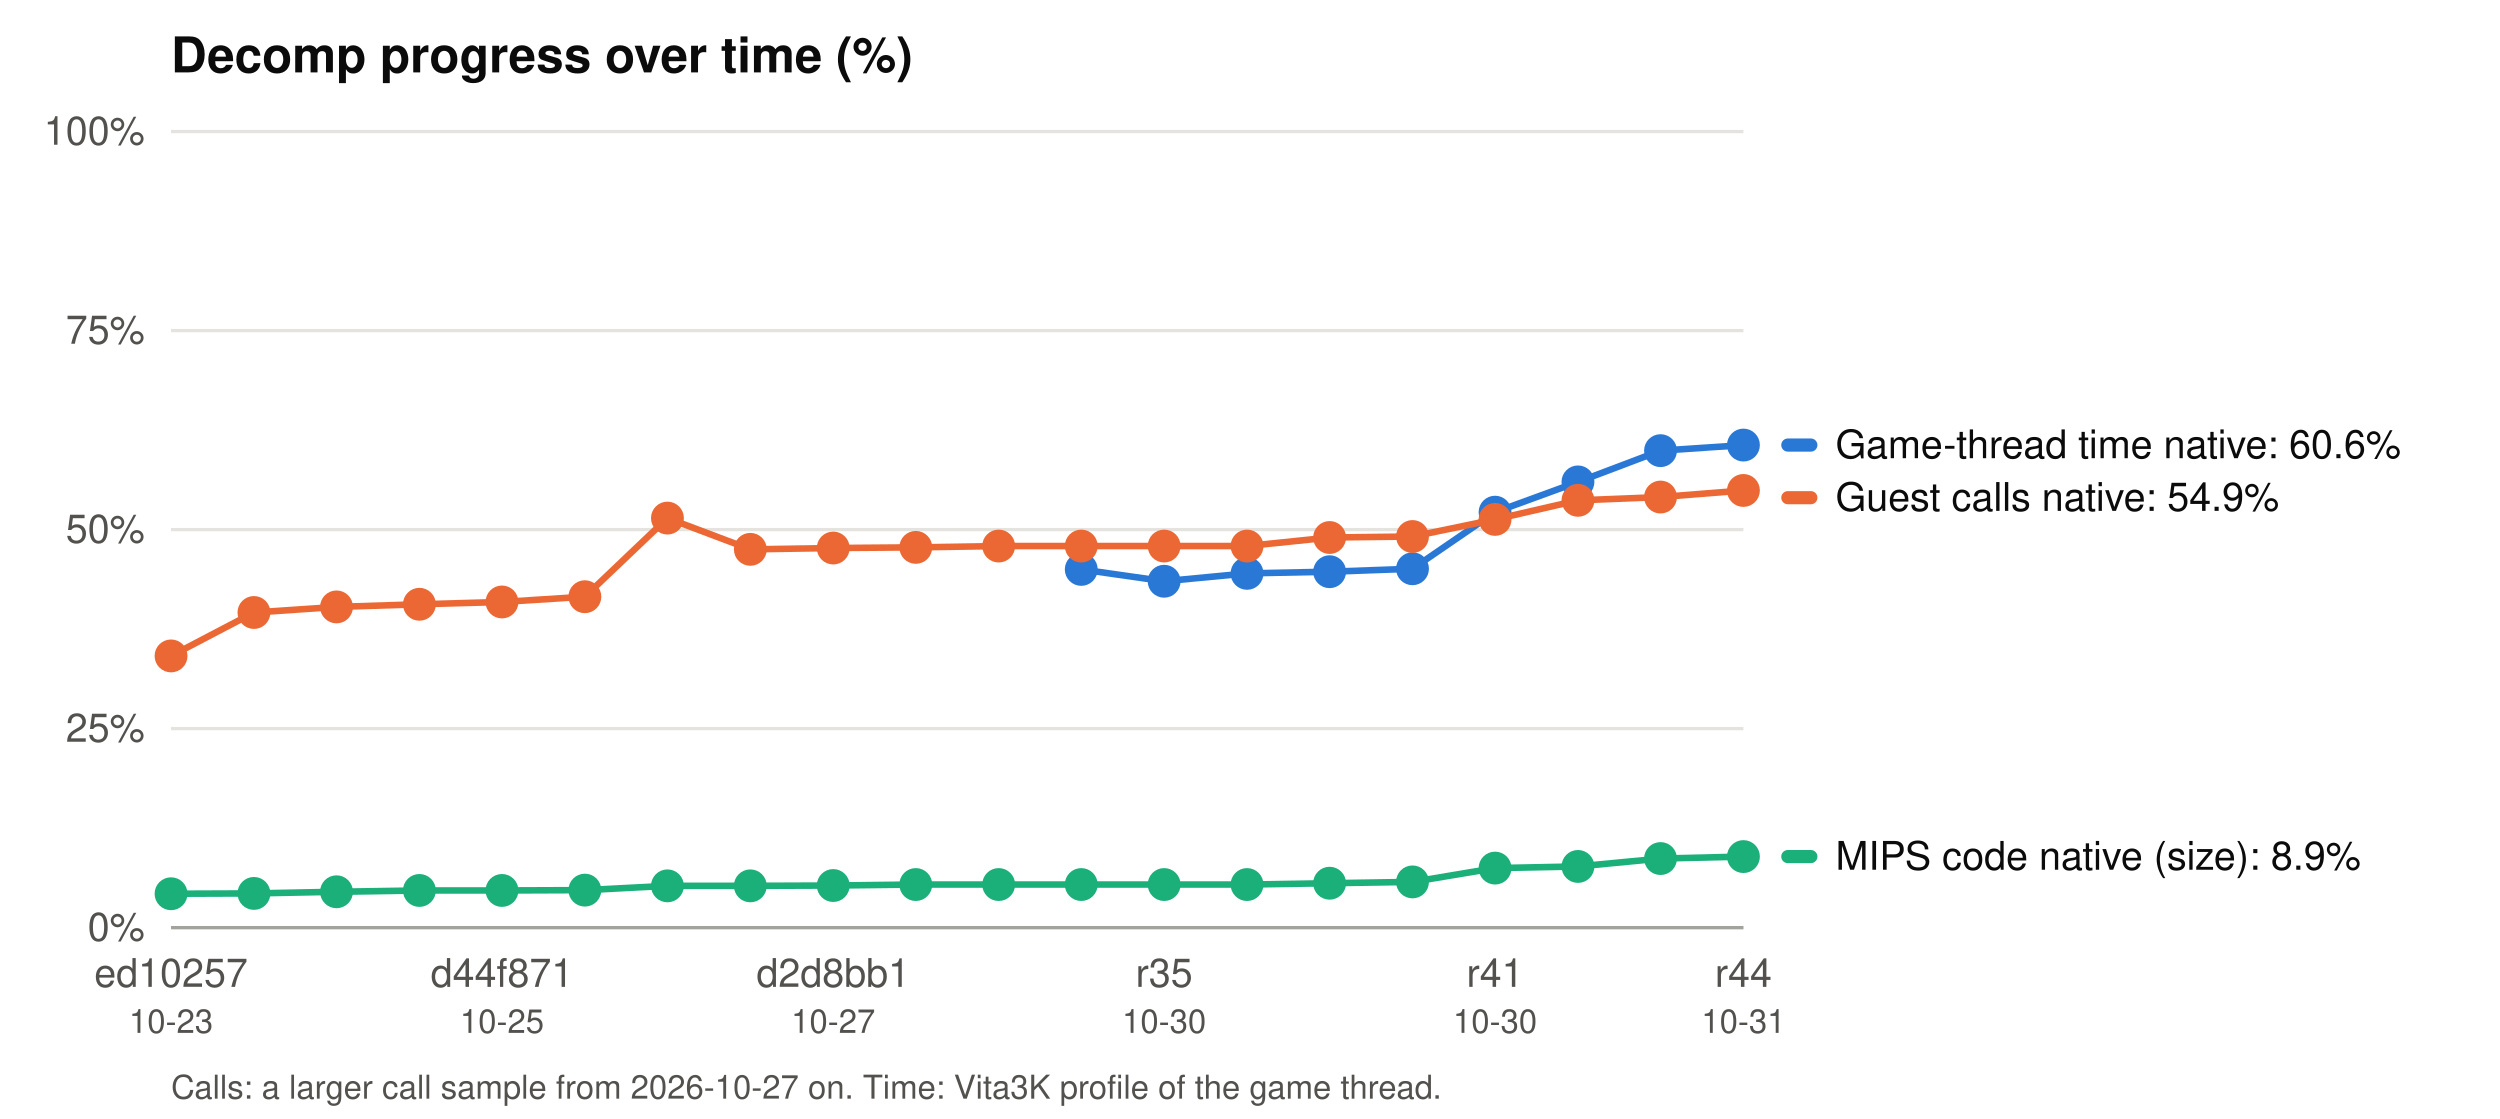
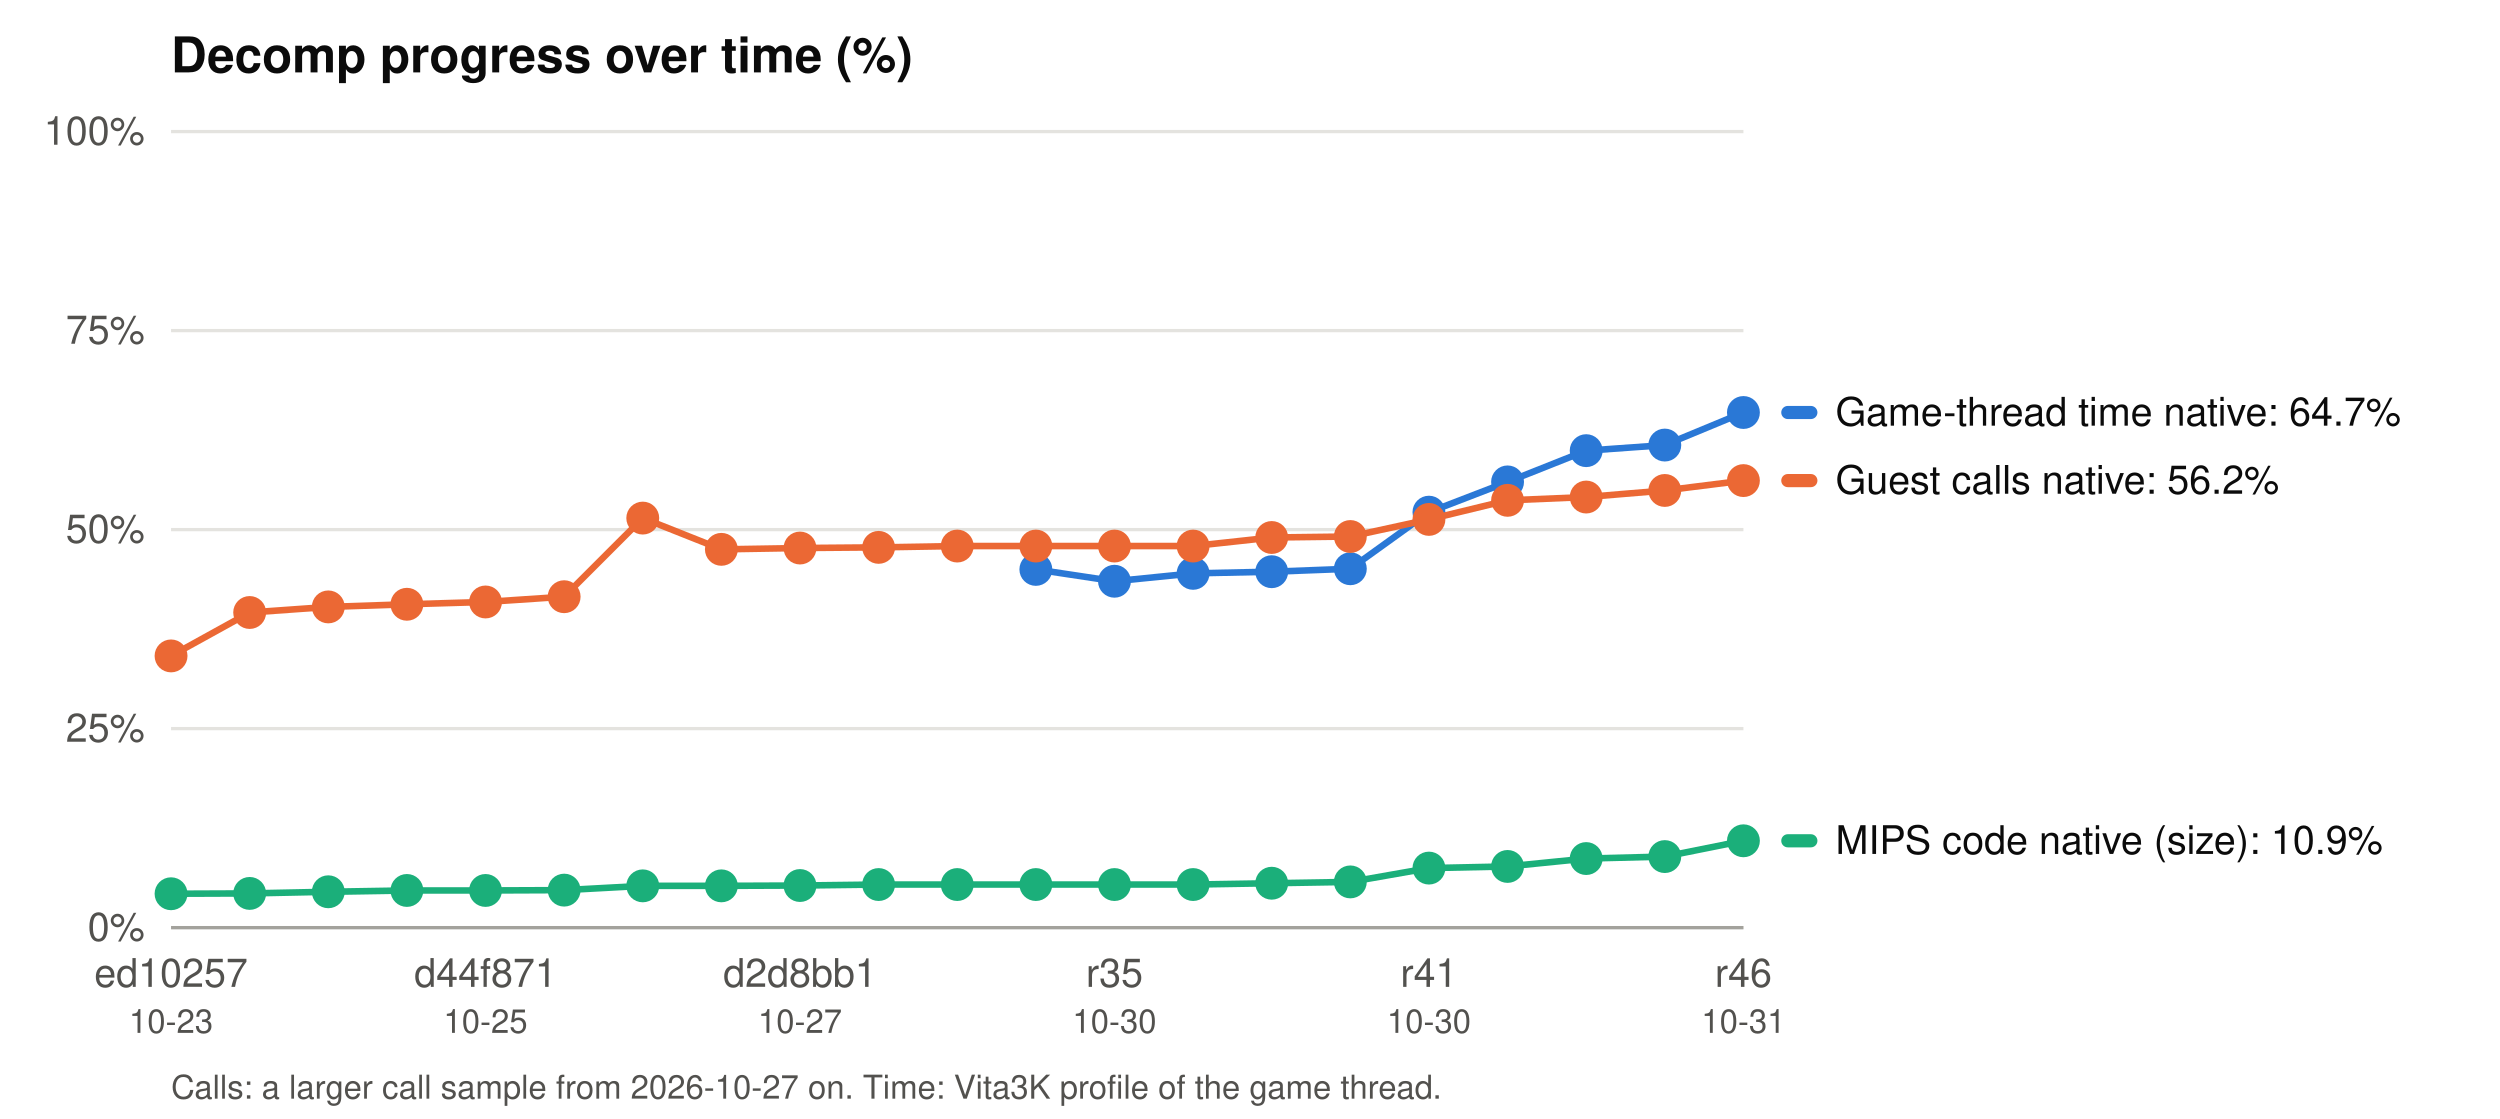
<svg xmlns="http://www.w3.org/2000/svg" width="760" height="340" viewBox="0 0 760 340" font-family="-apple-system, Helvetica, Arial, sans-serif" font-size="12">
  <style>svg{background:#fcfcfb} .t1{fill:#0b0b0b} .t2{fill:#52514e} .g{stroke:#e4e3df} .ax{stroke:#a3a29c} .ring{stroke:#fcfcfb} .s0{stroke:#2a78d6;fill:#2a78d6} .s1{stroke:#eb6834;fill:#eb6834} .s2{stroke:#1baf7a;fill:#1baf7a} @media (prefers-color-scheme: dark){svg{background:#1a1a19} .t1{fill:#f0efec} .t2{fill:#c3c2b7} .g{stroke:#383835} .ax{stroke:#6b6a65} .ring{stroke:#1a1a19} .s0{stroke:#3987e5;fill:#3987e5} .s1{stroke:#d95926;fill:#d95926} .s2{stroke:#199e70;fill:#199e70}}</style>
  <rect width="760" height="340" style="fill:none" />
  <text class="t1" x="52" y="22" font-size="15" font-weight="600">Decomp progress over time (%)</text>
  <line class="g" x1="52" x2="530" y1="282.0" y2="282.0" stroke-width="1" />
  <text class="t2" x="44" y="282.0" text-anchor="end" dy="4">0%</text>
  <line class="g" x1="52" x2="530" y1="221.5" y2="221.5" stroke-width="1" />
  <text class="t2" x="44" y="221.5" text-anchor="end" dy="4">25%</text>
  <line class="g" x1="52" x2="530" y1="161.0" y2="161.0" stroke-width="1" />
  <text class="t2" x="44" y="161.0" text-anchor="end" dy="4">50%</text>
  <line class="g" x1="52" x2="530" y1="100.5" y2="100.5" stroke-width="1" />
  <text class="t2" x="44" y="100.5" text-anchor="end" dy="4">75%</text>
  <line class="g" x1="52" x2="530" y1="40.0" y2="40.0" stroke-width="1" />
  <text class="t2" x="44" y="40.0" text-anchor="end" dy="4">100%</text>
  <line class="ax" x1="52" x2="530" y1="282.0" y2="282.0" stroke-width="1" />
  <text class="t2" x="52.0" y="300" text-anchor="middle">ed10257</text>
  <text class="t2" x="52.0" y="314" text-anchor="middle" font-size="10">10-23</text>
-   <text class="t2" x="152.6" y="300" text-anchor="middle">d44f871</text>
-   <text class="t2" x="152.6" y="314" text-anchor="middle" font-size="10">10-25</text>
-   <text class="t2" x="253.3" y="300" text-anchor="middle">d2d8bb1</text>
-   <text class="t2" x="253.3" y="314" text-anchor="middle" font-size="10">10-27</text>
-   <text class="t2" x="353.9" y="300" text-anchor="middle">r35</text>
-   <text class="t2" x="353.9" y="314" text-anchor="middle" font-size="10">10-30</text>
-   <text class="t2" x="454.5" y="300" text-anchor="middle">r41</text>
-   <text class="t2" x="454.5" y="314" text-anchor="middle" font-size="10">10-30</text>
-   <text class="t2" x="530.0" y="300" text-anchor="middle">r44</text>
+   <text class="t2" x="147.6" y="300" text-anchor="middle">d44f871</text>
+   <text class="t2" x="147.6" y="314" text-anchor="middle" font-size="10">10-25</text>
+   <text class="t2" x="243.2" y="300" text-anchor="middle">d2d8bb1</text>
+   <text class="t2" x="243.2" y="314" text-anchor="middle" font-size="10">10-27</text>
+   <text class="t2" x="338.8" y="300" text-anchor="middle">r35</text>
+   <text class="t2" x="338.8" y="314" text-anchor="middle" font-size="10">10-30</text>
+   <text class="t2" x="434.4" y="300" text-anchor="middle">r41</text>
+   <text class="t2" x="434.4" y="314" text-anchor="middle" font-size="10">10-30</text>
+   <text class="t2" x="530.0" y="300" text-anchor="middle">r46</text>
  <text class="t2" x="530.0" y="314" text-anchor="middle" font-size="10">10-31</text>
-   <polyline class="s0" fill="none" style="fill:none" stroke-width="2" stroke-linejoin="round" points="328.7,173.1 353.9,176.7 379.1,174.3 404.2,173.8 429.4,172.9 454.5,155.7 479.7,146.5 504.8,137.0 530.0,135.3" />
-   <circle class="s0 ring" cx="328.7" cy="173.1" r="4" stroke-width="2" />
-   <circle class="s0 ring" cx="353.9" cy="176.7" r="4" stroke-width="2" />
-   <circle class="s0 ring" cx="379.1" cy="174.3" r="4" stroke-width="2" />
-   <circle class="s0 ring" cx="404.2" cy="173.8" r="4" stroke-width="2" />
-   <circle class="s0 ring" cx="429.4" cy="172.9" r="4" stroke-width="2" />
-   <circle class="s0 ring" cx="454.5" cy="155.7" r="4" stroke-width="2" />
-   <circle class="s0 ring" cx="479.7" cy="146.5" r="4" stroke-width="2" />
-   <circle class="s0 ring" cx="504.8" cy="137.0" r="4" stroke-width="2" />
-   <circle class="s0 ring" cx="530.0" cy="135.3" r="4" stroke-width="2" />
-   <polyline class="s1" fill="none" style="fill:none" stroke-width="2" stroke-linejoin="round" points="52.0,199.4 77.2,186.2 102.3,184.5 127.5,183.7 152.6,183.0 177.8,181.4 202.9,157.5 228.1,167.0 253.3,166.6 278.4,166.4 303.6,166.0 328.7,166.0 353.9,166.0 379.1,166.0 404.2,163.4 429.4,163.1 454.5,157.9 479.7,152.1 504.8,151.1 530.0,149.1" />
+   <polyline class="s0" fill="none" style="fill:none" stroke-width="2" stroke-linejoin="round" points="314.9,173.1 338.8,176.7 362.7,174.3 386.6,173.8 410.5,172.9 434.4,155.7 458.3,146.5 482.2,137.0 506.1,135.3 530.0,125.4" />
+   <circle class="s0 ring" cx="314.9" cy="173.1" r="4" stroke-width="2" />
+   <circle class="s0 ring" cx="338.8" cy="176.7" r="4" stroke-width="2" />
+   <circle class="s0 ring" cx="362.7" cy="174.3" r="4" stroke-width="2" />
+   <circle class="s0 ring" cx="386.6" cy="173.8" r="4" stroke-width="2" />
+   <circle class="s0 ring" cx="410.5" cy="172.9" r="4" stroke-width="2" />
+   <circle class="s0 ring" cx="434.4" cy="155.7" r="4" stroke-width="2" />
+   <circle class="s0 ring" cx="458.3" cy="146.5" r="4" stroke-width="2" />
+   <circle class="s0 ring" cx="482.2" cy="137.0" r="4" stroke-width="2" />
+   <circle class="s0 ring" cx="506.1" cy="135.3" r="4" stroke-width="2" />
+   <circle class="s0 ring" cx="530.0" cy="125.4" r="4" stroke-width="2" />
+   <polyline class="s1" fill="none" style="fill:none" stroke-width="2" stroke-linejoin="round" points="52.0,199.4 75.9,186.2 99.8,184.5 123.7,183.7 147.6,183.0 171.5,181.4 195.4,157.5 219.3,167.0 243.2,166.6 267.1,166.4 291.0,166.0 314.9,166.0 338.8,166.0 362.7,166.0 386.6,163.4 410.5,163.1 434.4,157.9 458.3,152.1 482.2,151.1 506.1,149.1 530.0,146.1" />
  <circle class="s1 ring" cx="52.0" cy="199.4" r="4" stroke-width="2" />
-   <circle class="s1 ring" cx="77.2" cy="186.2" r="4" stroke-width="2" />
-   <circle class="s1 ring" cx="102.3" cy="184.5" r="4" stroke-width="2" />
-   <circle class="s1 ring" cx="127.5" cy="183.7" r="4" stroke-width="2" />
-   <circle class="s1 ring" cx="152.6" cy="183.0" r="4" stroke-width="2" />
-   <circle class="s1 ring" cx="177.8" cy="181.4" r="4" stroke-width="2" />
-   <circle class="s1 ring" cx="202.9" cy="157.5" r="4" stroke-width="2" />
-   <circle class="s1 ring" cx="228.1" cy="167.0" r="4" stroke-width="2" />
-   <circle class="s1 ring" cx="253.3" cy="166.6" r="4" stroke-width="2" />
-   <circle class="s1 ring" cx="278.4" cy="166.4" r="4" stroke-width="2" />
-   <circle class="s1 ring" cx="303.6" cy="166.0" r="4" stroke-width="2" />
-   <circle class="s1 ring" cx="328.7" cy="166.0" r="4" stroke-width="2" />
-   <circle class="s1 ring" cx="353.9" cy="166.0" r="4" stroke-width="2" />
-   <circle class="s1 ring" cx="379.1" cy="166.0" r="4" stroke-width="2" />
-   <circle class="s1 ring" cx="404.2" cy="163.4" r="4" stroke-width="2" />
-   <circle class="s1 ring" cx="429.4" cy="163.1" r="4" stroke-width="2" />
-   <circle class="s1 ring" cx="454.5" cy="157.9" r="4" stroke-width="2" />
-   <circle class="s1 ring" cx="479.7" cy="152.1" r="4" stroke-width="2" />
-   <circle class="s1 ring" cx="504.8" cy="151.1" r="4" stroke-width="2" />
-   <circle class="s1 ring" cx="530.0" cy="149.1" r="4" stroke-width="2" />
-   <polyline class="s2" fill="none" style="fill:none" stroke-width="2" stroke-linejoin="round" points="52.0,271.7 77.2,271.6 102.3,271.1 127.5,270.7 152.6,270.7 177.8,270.6 202.9,269.3 228.1,269.3 253.3,269.2 278.4,268.9 303.6,268.9 328.7,268.9 353.9,268.9 379.1,268.9 404.2,268.5 429.4,268.1 454.5,263.9 479.7,263.4 504.8,261.0 530.0,260.4" />
+   <circle class="s1 ring" cx="75.9" cy="186.2" r="4" stroke-width="2" />
+   <circle class="s1 ring" cx="99.8" cy="184.5" r="4" stroke-width="2" />
+   <circle class="s1 ring" cx="123.7" cy="183.7" r="4" stroke-width="2" />
+   <circle class="s1 ring" cx="147.6" cy="183.0" r="4" stroke-width="2" />
+   <circle class="s1 ring" cx="171.5" cy="181.4" r="4" stroke-width="2" />
+   <circle class="s1 ring" cx="195.4" cy="157.5" r="4" stroke-width="2" />
+   <circle class="s1 ring" cx="219.3" cy="167.0" r="4" stroke-width="2" />
+   <circle class="s1 ring" cx="243.2" cy="166.6" r="4" stroke-width="2" />
+   <circle class="s1 ring" cx="267.1" cy="166.4" r="4" stroke-width="2" />
+   <circle class="s1 ring" cx="291.0" cy="166.0" r="4" stroke-width="2" />
+   <circle class="s1 ring" cx="314.9" cy="166.0" r="4" stroke-width="2" />
+   <circle class="s1 ring" cx="338.8" cy="166.0" r="4" stroke-width="2" />
+   <circle class="s1 ring" cx="362.7" cy="166.0" r="4" stroke-width="2" />
+   <circle class="s1 ring" cx="386.6" cy="163.4" r="4" stroke-width="2" />
+   <circle class="s1 ring" cx="410.5" cy="163.1" r="4" stroke-width="2" />
+   <circle class="s1 ring" cx="434.4" cy="157.9" r="4" stroke-width="2" />
+   <circle class="s1 ring" cx="458.3" cy="152.1" r="4" stroke-width="2" />
+   <circle class="s1 ring" cx="482.2" cy="151.1" r="4" stroke-width="2" />
+   <circle class="s1 ring" cx="506.1" cy="149.1" r="4" stroke-width="2" />
+   <circle class="s1 ring" cx="530.0" cy="146.1" r="4" stroke-width="2" />
+   <polyline class="s2" fill="none" style="fill:none" stroke-width="2" stroke-linejoin="round" points="52.0,271.7 75.9,271.6 99.8,271.1 123.7,270.7 147.6,270.7 171.5,270.6 195.4,269.3 219.3,269.3 243.2,269.2 267.1,268.9 291.0,268.9 314.9,268.9 338.8,268.9 362.7,268.9 386.6,268.5 410.5,268.1 434.4,263.9 458.3,263.4 482.2,261.0 506.1,260.4 530.0,255.6" />
  <circle class="s2 ring" cx="52.0" cy="271.7" r="4" stroke-width="2" />
-   <circle class="s2 ring" cx="77.2" cy="271.6" r="4" stroke-width="2" />
-   <circle class="s2 ring" cx="102.3" cy="271.1" r="4" stroke-width="2" />
-   <circle class="s2 ring" cx="127.5" cy="270.7" r="4" stroke-width="2" />
-   <circle class="s2 ring" cx="152.6" cy="270.7" r="4" stroke-width="2" />
-   <circle class="s2 ring" cx="177.8" cy="270.6" r="4" stroke-width="2" />
-   <circle class="s2 ring" cx="202.9" cy="269.3" r="4" stroke-width="2" />
-   <circle class="s2 ring" cx="228.1" cy="269.3" r="4" stroke-width="2" />
-   <circle class="s2 ring" cx="253.3" cy="269.2" r="4" stroke-width="2" />
-   <circle class="s2 ring" cx="278.4" cy="268.9" r="4" stroke-width="2" />
-   <circle class="s2 ring" cx="303.6" cy="268.9" r="4" stroke-width="2" />
-   <circle class="s2 ring" cx="328.7" cy="268.9" r="4" stroke-width="2" />
-   <circle class="s2 ring" cx="353.9" cy="268.9" r="4" stroke-width="2" />
-   <circle class="s2 ring" cx="379.1" cy="268.9" r="4" stroke-width="2" />
-   <circle class="s2 ring" cx="404.2" cy="268.5" r="4" stroke-width="2" />
-   <circle class="s2 ring" cx="429.4" cy="268.1" r="4" stroke-width="2" />
-   <circle class="s2 ring" cx="454.5" cy="263.9" r="4" stroke-width="2" />
-   <circle class="s2 ring" cx="479.7" cy="263.4" r="4" stroke-width="2" />
-   <circle class="s2 ring" cx="504.8" cy="261.0" r="4" stroke-width="2" />
-   <circle class="s2 ring" cx="530.0" cy="260.4" r="4" stroke-width="2" />
-   <rect class="s0" x="542" y="133.8" width="10" height="3" rx="1.5" />
-   <text class="t1" x="558" y="135.3" dy="4">Game-thread time native: 60.6%</text>
-   <rect class="s1" x="542" y="149.8" width="10" height="3" rx="1.5" />
-   <text class="t1" x="558" y="151.3" dy="4">Guest calls native: 54.9%</text>
-   <rect class="s2" x="542" y="258.9" width="10" height="3" rx="1.5" />
-   <text class="t1" x="558" y="260.4" dy="4">MIPS code native (size): 8.9%</text>
+   <circle class="s2 ring" cx="75.9" cy="271.6" r="4" stroke-width="2" />
+   <circle class="s2 ring" cx="99.8" cy="271.1" r="4" stroke-width="2" />
+   <circle class="s2 ring" cx="123.7" cy="270.7" r="4" stroke-width="2" />
+   <circle class="s2 ring" cx="147.6" cy="270.7" r="4" stroke-width="2" />
+   <circle class="s2 ring" cx="171.5" cy="270.6" r="4" stroke-width="2" />
+   <circle class="s2 ring" cx="195.4" cy="269.3" r="4" stroke-width="2" />
+   <circle class="s2 ring" cx="219.3" cy="269.3" r="4" stroke-width="2" />
+   <circle class="s2 ring" cx="243.2" cy="269.2" r="4" stroke-width="2" />
+   <circle class="s2 ring" cx="267.1" cy="268.9" r="4" stroke-width="2" />
+   <circle class="s2 ring" cx="291.0" cy="268.9" r="4" stroke-width="2" />
+   <circle class="s2 ring" cx="314.9" cy="268.9" r="4" stroke-width="2" />
+   <circle class="s2 ring" cx="338.8" cy="268.9" r="4" stroke-width="2" />
+   <circle class="s2 ring" cx="362.7" cy="268.9" r="4" stroke-width="2" />
+   <circle class="s2 ring" cx="386.6" cy="268.5" r="4" stroke-width="2" />
+   <circle class="s2 ring" cx="410.5" cy="268.1" r="4" stroke-width="2" />
+   <circle class="s2 ring" cx="434.4" cy="263.9" r="4" stroke-width="2" />
+   <circle class="s2 ring" cx="458.3" cy="263.4" r="4" stroke-width="2" />
+   <circle class="s2 ring" cx="482.2" cy="261.0" r="4" stroke-width="2" />
+   <circle class="s2 ring" cx="506.1" cy="260.4" r="4" stroke-width="2" />
+   <circle class="s2 ring" cx="530.0" cy="255.6" r="4" stroke-width="2" />
+   <rect class="s0" x="542" y="123.9" width="10" height="3" rx="1.5" />
+   <text class="t1" x="558" y="125.4" dy="4">Game-thread time native: 64.7%</text>
+   <rect class="s1" x="542" y="144.6" width="10" height="3" rx="1.5" />
+   <text class="t1" x="558" y="146.1" dy="4">Guest calls native: 56.2%</text>
+   <rect class="s2" x="542" y="254.1" width="10" height="3" rx="1.5" />
+   <text class="t1" x="558" y="255.6" dy="4">MIPS code native (size): 10.9%</text>
  <text class="t2" x="52" y="334" font-size="10">Calls: a larger call sample from 2026-10-27 on. Time: Vita3K profile of the game thread.</text>
</svg>
